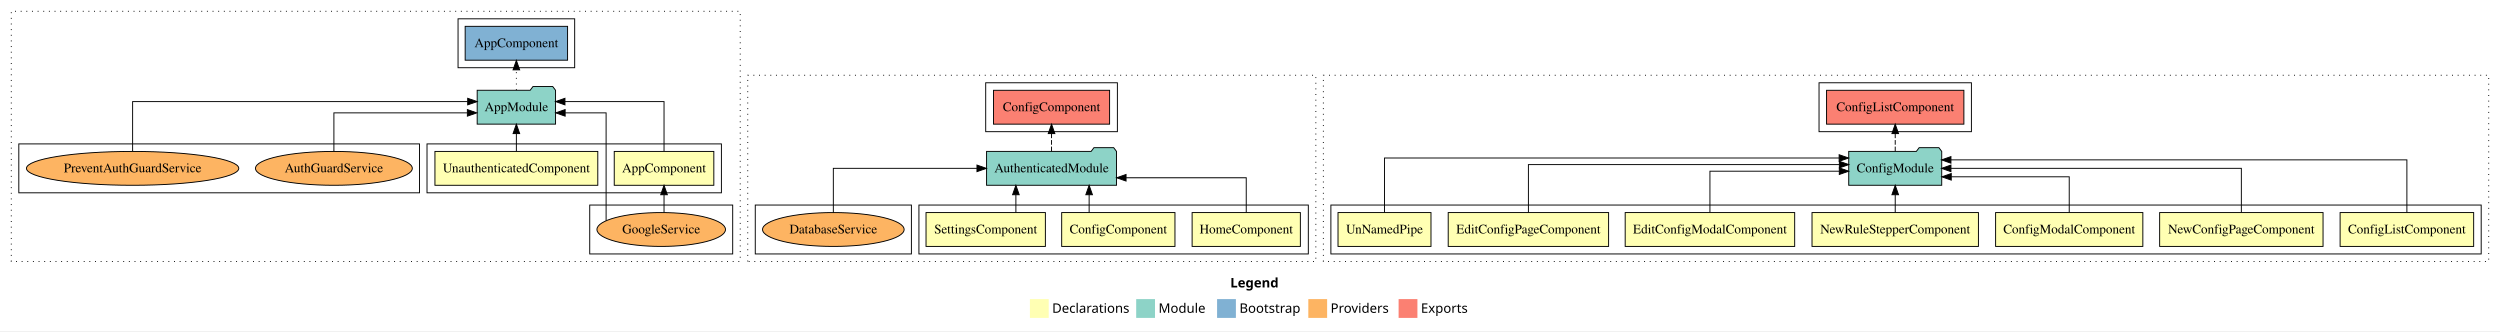
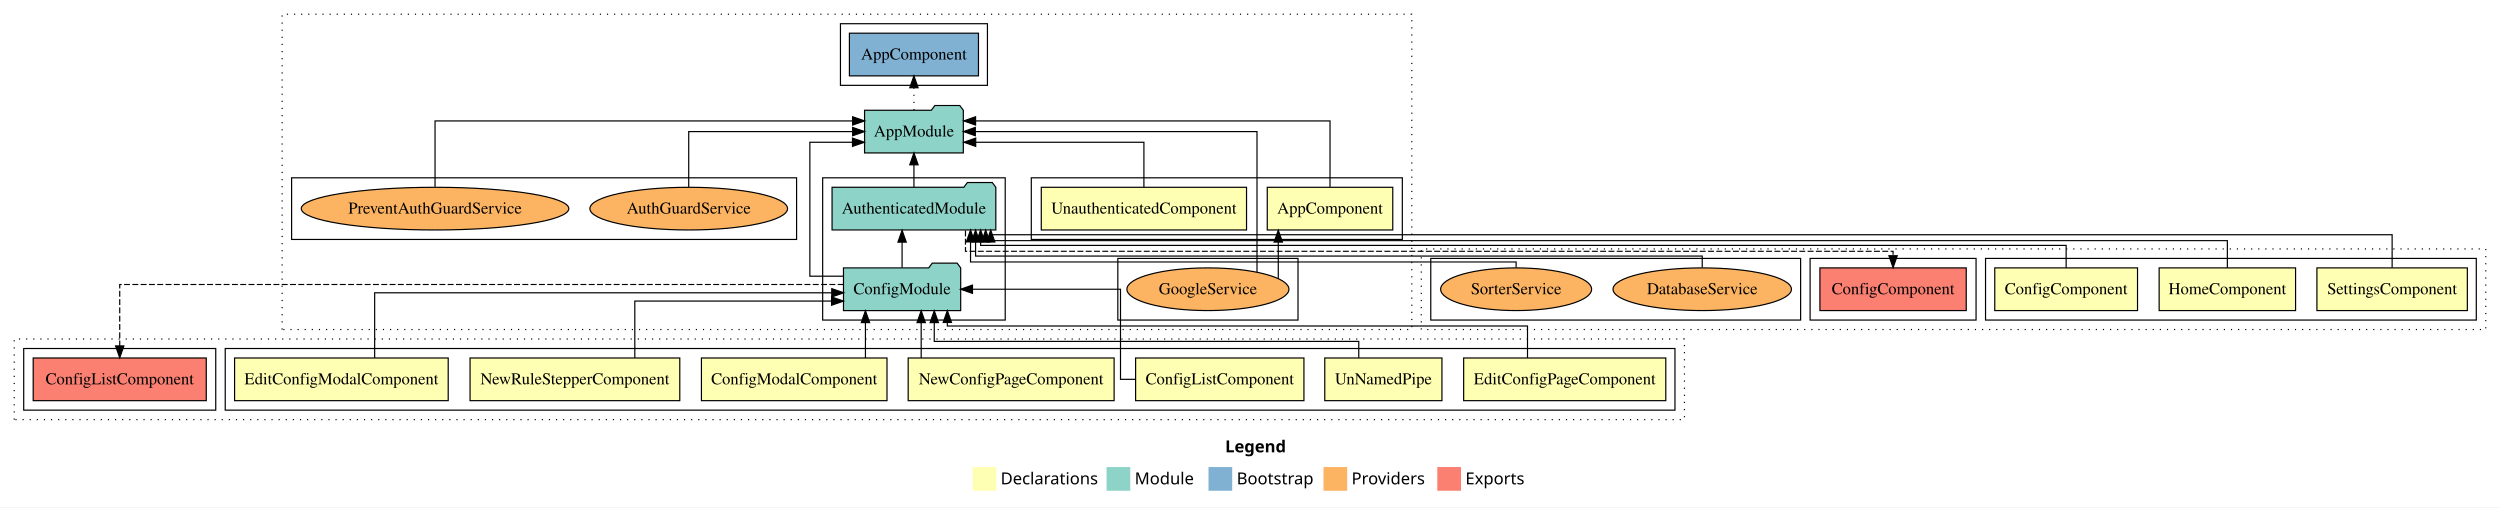
- <svg xmlns="http://www.w3.org/2000/svg" width="2658pt" height="352pt" viewBox="0.00 0.00 2658.00 352.00">
-   <g id="graph0" class="graph" transform="scale(1 1) rotate(0) translate(4 348)">
-     <polygon fill="#ffffff" stroke="transparent" points="-4,4 -4,-348 2654,-348 2654,4 -4,4" />
-     <text text-anchor="start" x="1304.009" y="-42.4" font-family="sans-serif" font-weight="bold" font-size="14.00" fill="#000000">Legend</text>
-     <polygon fill="#ffffb3" stroke="transparent" points="1091,-10 1091,-30 1111,-30 1111,-10 1091,-10" />
-     <text text-anchor="start" x="1114.629" y="-15.4" font-family="sans-serif" font-size="14.00" fill="#000000">  Declarations</text>
-     <polygon fill="#8dd3c7" stroke="transparent" points="1204,-10 1204,-30 1224,-30 1224,-10 1204,-10" />
-     <text text-anchor="start" x="1227.725" y="-15.4" font-family="sans-serif" font-size="14.00" fill="#000000">  Module</text>
-     <polygon fill="#80b1d3" stroke="transparent" points="1290,-10 1290,-30 1310,-30 1310,-10 1290,-10" />
-     <text text-anchor="start" x="1313.781" y="-15.4" font-family="sans-serif" font-size="14.00" fill="#000000">  Bootstrap</text>
-     <polygon fill="#fdb462" stroke="transparent" points="1387,-10 1387,-30 1407,-30 1407,-10 1387,-10" />
-     <text text-anchor="start" x="1410.673" y="-15.4" font-family="sans-serif" font-size="14.00" fill="#000000">  Providers</text>
-     <polygon fill="#fb8072" stroke="transparent" points="1483,-10 1483,-30 1503,-30 1503,-10 1483,-10" />
-     <text text-anchor="start" x="1506.726" y="-15.4" font-family="sans-serif" font-size="14.00" fill="#000000">  Exports</text>
+ <svg xmlns="http://www.w3.org/2000/svg" width="2109pt" height="428pt" viewBox="0.00 0.00 2109.00 428.00">
+   <g id="graph0" class="graph" transform="scale(1 1) rotate(0) translate(4 424)">
+     <polygon fill="#ffffff" stroke="transparent" points="-4,4 -4,-424 2105,-424 2105,4 -4,4" />
+     <text text-anchor="start" x="1029.509" y="-42.4" font-family="sans-serif" font-weight="bold" font-size="14.00" fill="#000000">Legend</text>
+     <polygon fill="#ffffb3" stroke="transparent" points="816.5,-10 816.5,-30 836.5,-30 836.5,-10 816.5,-10" />
+     <text text-anchor="start" x="840.129" y="-15.4" font-family="sans-serif" font-size="14.00" fill="#000000">  Declarations</text>
+     <polygon fill="#8dd3c7" stroke="transparent" points="929.5,-10 929.5,-30 949.5,-30 949.5,-10 929.5,-10" />
+     <text text-anchor="start" x="953.225" y="-15.4" font-family="sans-serif" font-size="14.00" fill="#000000">  Module</text>
+     <polygon fill="#80b1d3" stroke="transparent" points="1015.5,-10 1015.5,-30 1035.5,-30 1035.5,-10 1015.5,-10" />
+     <text text-anchor="start" x="1039.281" y="-15.4" font-family="sans-serif" font-size="14.00" fill="#000000">  Bootstrap</text>
+     <polygon fill="#fdb462" stroke="transparent" points="1112.5,-10 1112.5,-30 1132.5,-30 1132.5,-10 1112.5,-10" />
+     <text text-anchor="start" x="1136.173" y="-15.4" font-family="sans-serif" font-size="14.00" fill="#000000">  Providers</text>
+     <polygon fill="#fb8072" stroke="transparent" points="1208.5,-10 1208.5,-30 1228.5,-30 1228.5,-10 1208.5,-10" />
+     <text text-anchor="start" x="1232.226" y="-15.4" font-family="sans-serif" font-size="14.00" fill="#000000">  Exports</text>
    <g id="clust1" class="cluster">
-       <polygon fill="none" stroke="#000000" stroke-dasharray="1,5" points="8,-70 8,-336 783,-336 783,-70 8,-70" />
+       <polygon fill="none" stroke="#000000" stroke-dasharray="1,5" points="234,-146 234,-412 1187,-412 1187,-146 234,-146" />
    </g>
    <g id="clust2" class="cluster">
-       <polygon fill="none" stroke="#000000" points="450,-143 450,-195 763,-195 763,-143 450,-143" />
+       <polygon fill="none" stroke="#000000" points="866,-222 866,-274 1179,-274 1179,-222 866,-222" />
    </g>
    <g id="clust3" class="cluster">
-       <polygon fill="none" stroke="#000000" points="623,-78 623,-130 775,-130 775,-78 623,-78" />
+       <polygon fill="none" stroke="#000000" points="939,-154 939,-206 1091,-206 1091,-154 939,-154" />
+     </g>
+     <g id="clust5" class="cluster">
+       <polygon fill="none" stroke="#000000" points="690,-154 690,-274 844,-274 844,-154 690,-154" />
    </g>
    <g id="clust7" class="cluster">
-       <polygon fill="none" stroke="#000000" points="483,-276 483,-328 607,-328 607,-276 483,-276" />
+       <polygon fill="none" stroke="#000000" points="705,-352 705,-404 829,-404 829,-352 705,-352" />
    </g>
    <g id="clust8" class="cluster">
-       <polygon fill="none" stroke="#000000" points="16,-143 16,-195 442,-195 442,-143 16,-143" />
+       <polygon fill="none" stroke="#000000" points="242,-222 242,-274 668,-274 668,-222 242,-222" />
    </g>
    <g id="clust9" class="cluster">
-       <polygon fill="none" stroke="#000000" stroke-dasharray="1,5" points="791,-70 791,-268 1395,-268 1395,-70 791,-70" />
+       <polygon fill="none" stroke="#000000" stroke-dasharray="1,5" points="1195,-146 1195,-214 2093,-214 2093,-146 1195,-146" />
    </g>
    <g id="clust10" class="cluster">
-       <polygon fill="none" stroke="#000000" points="973,-78 973,-130 1387,-130 1387,-78 973,-78" />
+       <polygon fill="none" stroke="#000000" points="1671,-154 1671,-206 2085,-206 2085,-154 1671,-154" />
    </g>
    <g id="clust15" class="cluster">
-       <polygon fill="none" stroke="#000000" points="1044,-208 1044,-260 1184,-260 1184,-208 1044,-208" />
+       <polygon fill="none" stroke="#000000" points="1523,-154 1523,-206 1663,-206 1663,-154 1523,-154" />
    </g>
    <g id="clust17" class="cluster">
-       <polygon fill="none" stroke="#000000" points="799,-78 799,-130 965,-130 965,-78 799,-78" />
+       <polygon fill="none" stroke="#000000" points="1203,-154 1203,-206 1515,-206 1515,-154 1203,-154" />
    </g>
    <g id="clust18" class="cluster">
-       <polygon fill="none" stroke="#000000" stroke-dasharray="1,5" points="1403,-70 1403,-268 2642,-268 2642,-70 1403,-70" />
+       <polygon fill="none" stroke="#000000" stroke-dasharray="1,5" points="8,-70 8,-138 1417,-138 1417,-70 8,-70" />
    </g>
    <g id="clust19" class="cluster">
-       <polygon fill="none" stroke="#000000" points="1411,-78 1411,-130 2634,-130 2634,-78 1411,-78" />
+       <polygon fill="none" stroke="#000000" points="186,-78 186,-130 1409,-130 1409,-78 186,-78" />
    </g>
    <g id="clust28" class="cluster">
-       <polygon fill="none" stroke="#000000" points="1930,-208 1930,-260 2092,-260 2092,-208 1930,-208" />
+       <polygon fill="none" stroke="#000000" points="16,-78 16,-130 178,-130 178,-78 16,-78" />
    </g>
    <g id="node1" class="node">
-       <polygon fill="#ffffb3" stroke="#000000" points="754.94,-187 649.06,-187 649.06,-151 754.94,-151 754.94,-187" />
-       <text text-anchor="middle" x="702" y="-164.8" font-family="Times,serif" font-size="14.00" fill="#000000">AppComponent</text>
+       <polygon fill="#ffffb3" stroke="#000000" points="1170.94,-266 1065.06,-266 1065.06,-230 1170.94,-230 1170.94,-266" />
+       <text text-anchor="middle" x="1118" y="-243.8" font-family="Times,serif" font-size="14.00" fill="#000000">AppComponent</text>
    </g>
    <g id="node3" class="node">
-       <polygon fill="#8dd3c7" stroke="#000000" points="586.657,-252 583.657,-256 562.657,-256 559.657,-252 503.343,-252 503.343,-216 586.657,-216 586.657,-252" />
-       <text text-anchor="middle" x="545" y="-229.8" font-family="Times,serif" font-size="14.00" fill="#000000">AppModule</text>
+       <polygon fill="#8dd3c7" stroke="#000000" points="808.657,-331 805.657,-335 784.657,-335 781.657,-331 725.343,-331 725.343,-295 808.657,-295 808.657,-331" />
+       <text text-anchor="middle" x="767" y="-308.8" font-family="Times,serif" font-size="14.00" fill="#000000">AppModule</text>
    </g>
    <g id="edge1" class="edge">
-       <path fill="none" stroke="#000000" d="M702,-187.284C702,-208.321 702,-240 702,-240 702,-240 596.661,-240 596.661,-240" />
-       <polygon fill="#000000" stroke="#000000" points="596.661,-236.5 586.661,-240 596.661,-243.5 596.661,-236.5" />
+       <path fill="none" stroke="#000000" d="M1118,-266.292C1118,-288.206 1118,-322 1118,-322 1118,-322 818.99,-322 818.99,-322" />
+       <polygon fill="#000000" stroke="#000000" points="818.99,-318.5 808.99,-322 818.99,-325.5 818.99,-318.5" />
    </g>
    <g id="node2" class="node">
-       <polygon fill="#ffffb3" stroke="#000000" points="631.574,-187 458.426,-187 458.426,-151 631.574,-151 631.574,-187" />
-       <text text-anchor="middle" x="545" y="-164.8" font-family="Times,serif" font-size="14.00" fill="#000000">UnauthenticatedComponent</text>
+       <polygon fill="#ffffb3" stroke="#000000" points="1047.574,-266 874.426,-266 874.426,-230 1047.574,-230 1047.574,-266" />
+       <text text-anchor="middle" x="961" y="-243.8" font-family="Times,serif" font-size="14.00" fill="#000000">UnauthenticatedComponent</text>
    </g>
    <g id="edge3" class="edge">
-       <path fill="none" stroke="#000000" d="M545,-187.106C545,-187.106 545,-205.991 545,-205.991" />
-       <polygon fill="#000000" stroke="#000000" points="541.5,-205.991 545,-215.991 548.5,-205.991 541.5,-205.991" />
+       <path fill="none" stroke="#000000" d="M961,-266.027C961,-282.398 961,-304 961,-304 961,-304 819.095,-304 819.095,-304" />
+       <polygon fill="#000000" stroke="#000000" points="819.095,-300.5 809.095,-304 819.095,-307.5 819.095,-300.5" />
+     </g>
+     <g id="node7" class="node">
+       <polygon fill="#80b1d3" stroke="#000000" points="821.439,-396 712.561,-396 712.561,-360 821.439,-360 821.439,-396" />
+       <text text-anchor="middle" x="767" y="-373.8" font-family="Times,serif" font-size="14.00" fill="#000000">AppComponent </text>
+     </g>
+     <g id="edge6" class="edge">
+       <path fill="none" stroke="#000000" stroke-dasharray="1,5" d="M767,-331.106C767,-331.106 767,-349.991 767,-349.991" />
+       <polygon fill="#000000" stroke="#000000" points="763.5,-349.991 767,-359.991 770.5,-349.991 763.5,-349.991" />
+     </g>
+     <g id="node4" class="node">
+       <ellipse fill="#fdb462" stroke="#000000" cx="1015" cy="-180" rx="68.338" ry="18" />
+       <text text-anchor="middle" x="1015" y="-175.8" font-family="Times,serif" font-size="14.00" fill="#000000">GoogleService</text>
+     </g>
+     <g id="edge2" class="edge">
+       <path fill="none" stroke="#000000" d="M1074.35,-189.171C1074.35,-189.171 1074.35,-219.793 1074.35,-219.793" />
+       <polygon fill="#000000" stroke="#000000" points="1070.85,-219.793 1074.35,-229.793 1077.85,-219.793 1070.85,-219.793" />
+     </g>
+     <g id="edge7" class="edge">
+       <path fill="none" stroke="#000000" d="M1056.409,-194.487C1056.409,-228.957 1056.409,-313 1056.409,-313 1056.409,-313 818.773,-313 818.773,-313" />
+       <polygon fill="#000000" stroke="#000000" points="818.774,-309.5 808.773,-313 818.773,-316.5 818.774,-309.5" />
    </g>
    <g id="node5" class="node">
-       <polygon fill="#80b1d3" stroke="#000000" points="599.439,-320 490.561,-320 490.561,-284 599.439,-284 599.439,-320" />
-       <text text-anchor="middle" x="545" y="-297.8" font-family="Times,serif" font-size="14.00" fill="#000000">AppComponent </text>
+       <polygon fill="#8dd3c7" stroke="#000000" points="806.439,-198 803.439,-202 782.439,-202 779.439,-198 707.561,-198 707.561,-162 806.439,-162 806.439,-198" />
+       <text text-anchor="middle" x="757" y="-175.8" font-family="Times,serif" font-size="14.00" fill="#000000">ConfigModule</text>
    </g>
    <g id="edge4" class="edge">
-       <path fill="none" stroke="#000000" stroke-dasharray="1,5" d="M545,-252.223C545,-252.223 545,-273.727 545,-273.727" />
-       <polygon fill="#000000" stroke="#000000" points="541.5,-273.727 545,-283.727 548.5,-273.727 541.5,-273.727" />
-     </g>
-     <g id="node4" class="node">
-       <ellipse fill="#fdb462" stroke="#000000" cx="699" cy="-104" rx="68.338" ry="18" />
-       <text text-anchor="middle" x="699" y="-99.8" font-family="Times,serif" font-size="14.00" fill="#000000">GoogleService</text>
-     </g>
-     <g id="edge2" class="edge">
-       <path fill="none" stroke="#000000" d="M702,-122.106C702,-122.106 702,-140.991 702,-140.991" />
-       <polygon fill="#000000" stroke="#000000" points="698.5,-140.991 702,-150.991 705.5,-140.991 698.5,-140.991" />
+       <path fill="none" stroke="#000000" d="M707.726,-191C692.286,-191 679.197,-191 679.197,-191 679.197,-191 679.197,-304 679.197,-304 679.197,-304 715.156,-304 715.156,-304" />
+       <polygon fill="#000000" stroke="#000000" points="715.156,-307.5 725.156,-304 715.156,-300.5 715.156,-307.5" />
+     </g>
+     <g id="node6" class="node">
+       <polygon fill="#8dd3c7" stroke="#000000" points="836.077,-266 833.077,-270 812.077,-270 809.077,-266 697.923,-266 697.923,-230 836.077,-230 836.077,-266" />
+       <text text-anchor="middle" x="767" y="-243.8" font-family="Times,serif" font-size="14.00" fill="#000000">AuthenticatedModule</text>
+     </g>
+     <g id="edge13" class="edge">
+       <path fill="none" stroke="#000000" d="M757,-198.223C757,-198.223 757,-219.727 757,-219.727" />
+       <polygon fill="#000000" stroke="#000000" points="753.5,-219.727 757,-229.727 760.5,-219.727 753.5,-219.727" />
+     </g>
+     <g id="node23" class="node">
+       <polygon fill="#fb8072" stroke="#000000" points="170,-122 24,-122 24,-86 170,-86 170,-122" />
+       <text text-anchor="middle" x="97" y="-99.8" font-family="Times,serif" font-size="14.00" fill="#000000">ConfigListComponent </text>
+     </g>
+     <g id="edge24" class="edge">
+       <path fill="none" stroke="#000000" stroke-dasharray="5,2" d="M707.663,-184C554.439,-184 97,-184 97,-184 97,-184 97,-132.153 97,-132.153" />
+       <polygon fill="#000000" stroke="#000000" points="100.5,-132.153 97,-122.153 93.5,-132.153 100.5,-132.153" />
    </g>
    <g id="edge5" class="edge">
-       <path fill="none" stroke="#000000" d="M640.409,-113.32C640.409,-142.158 640.409,-228 640.409,-228 640.409,-228 596.848,-228 596.848,-228" />
-       <polygon fill="#000000" stroke="#000000" points="596.848,-224.5 586.848,-228 596.848,-231.5 596.848,-224.5" />
-     </g>
-     <g id="node6" class="node">
-       <ellipse fill="#fdb462" stroke="#000000" cx="351" cy="-169" rx="83.367" ry="18" />
-       <text text-anchor="middle" x="351" y="-164.8" font-family="Times,serif" font-size="14.00" fill="#000000">AuthGuardService</text>
-     </g>
-     <g id="edge6" class="edge">
-       <path fill="none" stroke="#000000" d="M351,-187.023C351,-204.373 351,-228 351,-228 351,-228 492.905,-228 492.905,-228" />
-       <polygon fill="#000000" stroke="#000000" points="492.905,-231.5 502.905,-228 492.905,-224.5 492.905,-231.5" />
-     </g>
-     <g id="node7" class="node">
-       <ellipse fill="#fdb462" stroke="#000000" cx="137" cy="-169" rx="112.862" ry="18" />
-       <text text-anchor="middle" x="137" y="-164.8" font-family="Times,serif" font-size="14.00" fill="#000000">PreventAuthGuardService</text>
-     </g>
-     <g id="edge7" class="edge">
-       <path fill="none" stroke="#000000" d="M137,-187.284C137,-208.321 137,-240 137,-240 137,-240 493.254,-240 493.254,-240" />
-       <polygon fill="#000000" stroke="#000000" points="493.254,-243.5 503.254,-240 493.254,-236.5 493.254,-243.5" />
+       <path fill="none" stroke="#000000" d="M767,-266.106C767,-266.106 767,-284.991 767,-284.991" />
+       <polygon fill="#000000" stroke="#000000" points="763.5,-284.991 767,-294.991 770.5,-284.991 763.5,-284.991" />
+     </g>
+     <g id="node13" class="node">
+       <polygon fill="#fb8072" stroke="#000000" points="1654.72,-198 1531.28,-198 1531.28,-162 1654.72,-162 1654.72,-198" />
+       <text text-anchor="middle" x="1593" y="-175.8" font-family="Times,serif" font-size="14.00" fill="#000000">ConfigComponent </text>
+     </g>
+     <g id="edge14" class="edge">
+       <path fill="none" stroke="#000000" stroke-dasharray="5,2" d="M810.479,-229.578C810.479,-220.721 810.479,-212 810.479,-212 810.479,-212 1593,-212 1593,-212 1593,-212 1593,-208.243 1593,-208.243" />
+       <polygon fill="#000000" stroke="#000000" points="1596.5,-208.243 1593,-198.243 1589.5,-208.243 1596.5,-208.243" />
    </g>
    <g id="node8" class="node">
-       <polygon fill="#ffffb3" stroke="#000000" points="1378.545,-122 1263.455,-122 1263.455,-86 1378.545,-86 1378.545,-122" />
-       <text text-anchor="middle" x="1321" y="-99.8" font-family="Times,serif" font-size="14.00" fill="#000000">HomeComponent</text>
+       <ellipse fill="#fdb462" stroke="#000000" cx="577" cy="-248" rx="83.367" ry="18" />
+       <text text-anchor="middle" x="577" y="-243.8" font-family="Times,serif" font-size="14.00" fill="#000000">AuthGuardService</text>
+     </g>
+     <g id="edge8" class="edge">
+       <path fill="none" stroke="#000000" d="M577,-266.106C577,-285.339 577,-313 577,-313 577,-313 715.304,-313 715.304,-313" />
+       <polygon fill="#000000" stroke="#000000" points="715.304,-316.5 725.304,-313 715.304,-309.5 715.304,-316.5" />
+     </g>
+     <g id="node9" class="node">
+       <ellipse fill="#fdb462" stroke="#000000" cx="363" cy="-248" rx="112.862" ry="18" />
+       <text text-anchor="middle" x="363" y="-243.8" font-family="Times,serif" font-size="14.00" fill="#000000">PreventAuthGuardService</text>
+     </g>
+     <g id="edge9" class="edge">
+       <path fill="none" stroke="#000000" d="M363,-266.292C363,-288.206 363,-322 363,-322 363,-322 715.287,-322 715.287,-322" />
+       <polygon fill="#000000" stroke="#000000" points="715.287,-325.5 725.287,-322 715.287,-318.5 715.287,-325.5" />
+     </g>
+     <g id="node10" class="node">
+       <polygon fill="#ffffb3" stroke="#000000" points="1932.545,-198 1817.455,-198 1817.455,-162 1932.545,-162 1932.545,-198" />
+       <text text-anchor="middle" x="1875" y="-175.8" font-family="Times,serif" font-size="14.00" fill="#000000">HomeComponent</text>
+     </g>
+     <g id="edge10" class="edge">
+       <path fill="none" stroke="#000000" d="M1875,-198.102C1875,-209.086 1875,-221 1875,-221 1875,-221 827.519,-221 827.519,-221 827.519,-221 827.519,-221.884 827.519,-221.884" />
+       <polygon fill="#000000" stroke="#000000" points="824.019,-219.841 827.519,-229.841 831.019,-219.841 824.019,-219.841" />
    </g>
    <g id="node11" class="node">
-       <polygon fill="#8dd3c7" stroke="#000000" points="1183.077,-187 1180.077,-191 1159.077,-191 1156.077,-187 1044.923,-187 1044.923,-151 1183.077,-151 1183.077,-187" />
-       <text text-anchor="middle" x="1114" y="-164.8" font-family="Times,serif" font-size="14.00" fill="#000000">AuthenticatedModule</text>
-     </g>
-     <g id="edge8" class="edge">
-       <path fill="none" stroke="#000000" d="M1321,-122.009C1321,-138.049 1321,-159 1321,-159 1321,-159 1193.216,-159 1193.216,-159" />
-       <polygon fill="#000000" stroke="#000000" points="1193.216,-155.5 1183.216,-159 1193.216,-162.5 1193.216,-155.5" />
-     </g>
-     <g id="node9" class="node">
-       <polygon fill="#ffffb3" stroke="#000000" points="1245.22,-122 1124.78,-122 1124.78,-86 1245.22,-86 1245.22,-122" />
-       <text text-anchor="middle" x="1185" y="-99.8" font-family="Times,serif" font-size="14.00" fill="#000000">ConfigComponent</text>
-     </g>
-     <g id="edge9" class="edge">
-       <path fill="none" stroke="#000000" d="M1153.964,-122.106C1153.964,-122.106 1153.964,-140.991 1153.964,-140.991" />
-       <polygon fill="#000000" stroke="#000000" points="1150.464,-140.991 1153.964,-150.991 1157.464,-140.991 1150.464,-140.991" />
-     </g>
-     <g id="node10" class="node">
-       <polygon fill="#ffffb3" stroke="#000000" points="1107.447,-122 980.553,-122 980.553,-86 1107.447,-86 1107.447,-122" />
-       <text text-anchor="middle" x="1044" y="-99.8" font-family="Times,serif" font-size="14.00" fill="#000000">SettingsComponent</text>
-     </g>
-     <g id="edge10" class="edge">
-       <path fill="none" stroke="#000000" d="M1076.092,-122.106C1076.092,-122.106 1076.092,-140.991 1076.092,-140.991" />
-       <polygon fill="#000000" stroke="#000000" points="1072.592,-140.991 1076.092,-150.991 1079.592,-140.991 1072.592,-140.991" />
+       <polygon fill="#ffffb3" stroke="#000000" points="1799.22,-198 1678.78,-198 1678.78,-162 1799.22,-162 1799.22,-198" />
+       <text text-anchor="middle" x="1739" y="-175.8" font-family="Times,serif" font-size="14.00" fill="#000000">ConfigComponent</text>
+     </g>
+     <g id="edge11" class="edge">
+       <path fill="none" stroke="#000000" d="M1739,-198.066C1739,-207.459 1739,-217 1739,-217 1739,-217 823.259,-217 823.259,-217 823.259,-217 823.259,-219.967 823.259,-219.967" />
+       <polygon fill="#000000" stroke="#000000" points="819.759,-219.967 823.259,-229.967 826.759,-219.967 819.759,-219.967" />
    </g>
    <g id="node12" class="node">
-       <polygon fill="#fb8072" stroke="#000000" points="1175.72,-252 1052.28,-252 1052.28,-216 1175.72,-216 1175.72,-252" />
-       <text text-anchor="middle" x="1114" y="-229.8" font-family="Times,serif" font-size="14.00" fill="#000000">ConfigComponent </text>
-     </g>
-     <g id="edge11" class="edge">
-       <path fill="none" stroke="#000000" stroke-dasharray="5,2" d="M1114,-187.106C1114,-187.106 1114,-205.991 1114,-205.991" />
-       <polygon fill="#000000" stroke="#000000" points="1110.5,-205.991 1114,-215.991 1117.5,-205.991 1110.5,-205.991" />
-     </g>
-     <g id="node13" class="node">
-       <ellipse fill="#fdb462" stroke="#000000" cx="882" cy="-104" rx="75.256" ry="18" />
-       <text text-anchor="middle" x="882" y="-99.8" font-family="Times,serif" font-size="14.00" fill="#000000">DatabaseService</text>
+       <polygon fill="#ffffb3" stroke="#000000" points="2077.447,-198 1950.553,-198 1950.553,-162 2077.447,-162 2077.447,-198" />
+       <text text-anchor="middle" x="2014" y="-175.8" font-family="Times,serif" font-size="14.00" fill="#000000">SettingsComponent</text>
    </g>
    <g id="edge12" class="edge">
-       <path fill="none" stroke="#000000" d="M882,-122.106C882,-141.339 882,-169 882,-169 882,-169 1034.707,-169 1034.707,-169" />
-       <polygon fill="#000000" stroke="#000000" points="1034.707,-172.5 1044.707,-169 1034.707,-165.5 1034.707,-172.5" />
+       <path fill="none" stroke="#000000" d="M2014,-198.18C2014,-211.038 2014,-226 2014,-226 2014,-226 831.779,-226 831.779,-226 831.779,-226 831.779,-226.383 831.779,-226.383" />
+       <polygon fill="#000000" stroke="#000000" points="828.279,-219.832 831.779,-229.832 835.279,-219.832 828.279,-219.832" />
    </g>
    <g id="node14" class="node">
-       <polygon fill="#ffffb3" stroke="#000000" points="2625.999,-122 2484.001,-122 2484.001,-86 2625.999,-86 2625.999,-122" />
-       <text text-anchor="middle" x="2555" y="-99.8" font-family="Times,serif" font-size="14.00" fill="#000000">ConfigListComponent</text>
+       <ellipse fill="#fdb462" stroke="#000000" cx="1432" cy="-180" rx="75.256" ry="18" />
+       <text text-anchor="middle" x="1432" y="-175.8" font-family="Times,serif" font-size="14.00" fill="#000000">DatabaseService</text>
+     </g>
+     <g id="edge15" class="edge">
+       <path fill="none" stroke="#000000" d="M1432,-198.207C1432,-203.555 1432,-208 1432,-208 1432,-208 818.999,-208 818.999,-208 818.999,-208 818.999,-219.873 818.999,-219.873" />
+       <polygon fill="#000000" stroke="#000000" points="815.499,-219.873 818.999,-229.873 822.499,-219.873 815.499,-219.873" />
+     </g>
+     <g id="node15" class="node">
+       <ellipse fill="#fdb462" stroke="#000000" cx="1275" cy="-180" rx="63.677" ry="18" />
+       <text text-anchor="middle" x="1275" y="-175.8" font-family="Times,serif" font-size="14.00" fill="#000000">SorterService</text>
+     </g>
+     <g id="edge16" class="edge">
+       <path fill="none" stroke="#000000" d="M1275,-198.122C1275,-200.973 1275,-203 1275,-203 1275,-203 814.739,-203 814.739,-203 814.739,-203 814.739,-219.956 814.739,-219.956" />
+       <polygon fill="#000000" stroke="#000000" points="811.239,-219.956 814.739,-229.956 818.239,-219.956 811.239,-219.956" />
+     </g>
+     <g id="node16" class="node">
+       <polygon fill="#ffffb3" stroke="#000000" points="1095.999,-122 954.001,-122 954.001,-86 1095.999,-86 1095.999,-122" />
+       <text text-anchor="middle" x="1025" y="-99.8" font-family="Times,serif" font-size="14.00" fill="#000000">ConfigListComponent</text>
+     </g>
+     <g id="edge17" class="edge">
+       <path fill="none" stroke="#000000" d="M953.974,-104C946.327,-104 941.255,-104 941.255,-104 941.255,-104 941.255,-180 941.255,-180 941.255,-180 816.377,-180 816.377,-180" />
+       <polygon fill="#000000" stroke="#000000" points="816.377,-176.5 806.377,-180 816.377,-183.5 816.377,-176.5" />
+     </g>
+     <g id="node17" class="node">
+       <polygon fill="#ffffb3" stroke="#000000" points="935.86,-122 762.14,-122 762.14,-86 935.86,-86 935.86,-122" />
+       <text text-anchor="middle" x="849" y="-99.8" font-family="Times,serif" font-size="14.00" fill="#000000">NewConfigPageComponent</text>
+     </g>
+     <g id="edge18" class="edge">
+       <path fill="none" stroke="#000000" d="M773.107,-122.011C773.107,-122.011 773.107,-151.855 773.107,-151.855" />
+       <polygon fill="#000000" stroke="#000000" points="769.607,-151.855 773.107,-161.855 776.607,-151.855 769.607,-151.855" />
+     </g>
+     <g id="node18" class="node">
+       <polygon fill="#ffffb3" stroke="#000000" points="744.27,-122 587.73,-122 587.73,-86 744.27,-86 744.27,-122" />
+       <text text-anchor="middle" x="666" y="-99.8" font-family="Times,serif" font-size="14.00" fill="#000000">ConfigModalComponent</text>
+     </g>
+     <g id="edge19" class="edge">
+       <path fill="none" stroke="#000000" d="M726.083,-122.011C726.083,-122.011 726.083,-151.855 726.083,-151.855" />
+       <polygon fill="#000000" stroke="#000000" points="722.583,-151.855 726.083,-161.855 729.583,-151.855 722.583,-151.855" />
+     </g>
+     <g id="node19" class="node">
+       <polygon fill="#ffffb3" stroke="#000000" points="569.465,-122 392.535,-122 392.535,-86 569.465,-86 569.465,-122" />
+       <text text-anchor="middle" x="481" y="-99.8" font-family="Times,serif" font-size="14.00" fill="#000000">NewRuleStepperComponent</text>
+     </g>
+     <g id="edge20" class="edge">
+       <path fill="none" stroke="#000000" d="M531.524,-122.035C531.524,-141.576 531.524,-170 531.524,-170 531.524,-170 697.518,-170 697.518,-170" />
+       <polygon fill="#000000" stroke="#000000" points="697.519,-173.5 707.518,-170 697.518,-166.5 697.519,-173.5" />
+     </g>
+     <g id="node20" class="node">
+       <polygon fill="#ffffb3" stroke="#000000" points="374.104,-122 193.896,-122 193.896,-86 374.104,-86 374.104,-122" />
+       <text text-anchor="middle" x="284" y="-99.8" font-family="Times,serif" font-size="14.00" fill="#000000">EditConfigModalComponent</text>
+     </g>
+     <g id="edge21" class="edge">
+       <path fill="none" stroke="#000000" d="M312.061,-122.045C312.061,-143.662 312.061,-177 312.061,-177 312.061,-177 697.684,-177 697.684,-177" />
+       <polygon fill="#000000" stroke="#000000" points="697.684,-180.5 707.684,-177 697.684,-173.5 697.684,-180.5" />
    </g>
    <g id="node21" class="node">
-       <polygon fill="#8dd3c7" stroke="#000000" points="2060.439,-187 2057.439,-191 2036.439,-191 2033.439,-187 1961.561,-187 1961.561,-151 2060.439,-151 2060.439,-187" />
-       <text text-anchor="middle" x="2011" y="-164.8" font-family="Times,serif" font-size="14.00" fill="#000000">ConfigModule</text>
-     </g>
-     <g id="edge13" class="edge">
-       <path fill="none" stroke="#000000" d="M2555,-122.292C2555,-144.206 2555,-178 2555,-178 2555,-178 2070.236,-178 2070.236,-178" />
-       <polygon fill="#000000" stroke="#000000" points="2070.236,-174.5 2060.236,-178 2070.236,-181.5 2070.236,-174.5" />
-     </g>
-     <g id="node15" class="node">
-       <polygon fill="#ffffb3" stroke="#000000" points="2465.86,-122 2292.14,-122 2292.14,-86 2465.86,-86 2465.86,-122" />
-       <text text-anchor="middle" x="2379" y="-99.8" font-family="Times,serif" font-size="14.00" fill="#000000">NewConfigPageComponent</text>
-     </g>
-     <g id="edge14" class="edge">
-       <path fill="none" stroke="#000000" d="M2379,-122.106C2379,-141.339 2379,-169 2379,-169 2379,-169 2070.248,-169 2070.248,-169" />
-       <polygon fill="#000000" stroke="#000000" points="2070.248,-165.5 2060.248,-169 2070.248,-172.5 2070.248,-165.5" />
-     </g>
-     <g id="node16" class="node">
-       <polygon fill="#ffffb3" stroke="#000000" points="2274.27,-122 2117.73,-122 2117.73,-86 2274.27,-86 2274.27,-122" />
-       <text text-anchor="middle" x="2196" y="-99.8" font-family="Times,serif" font-size="14.00" fill="#000000">ConfigModalComponent</text>
-     </g>
-     <g id="edge15" class="edge">
-       <path fill="none" stroke="#000000" d="M2196,-122.027C2196,-138.398 2196,-160 2196,-160 2196,-160 2070.577,-160 2070.577,-160" />
-       <polygon fill="#000000" stroke="#000000" points="2070.577,-156.5 2060.577,-160 2070.577,-163.5 2070.577,-156.5" />
-     </g>
-     <g id="node17" class="node">
-       <polygon fill="#ffffb3" stroke="#000000" points="2099.465,-122 1922.535,-122 1922.535,-86 2099.465,-86 2099.465,-122" />
-       <text text-anchor="middle" x="2011" y="-99.8" font-family="Times,serif" font-size="14.00" fill="#000000">NewRuleStepperComponent</text>
-     </g>
-     <g id="edge16" class="edge">
-       <path fill="none" stroke="#000000" d="M2011,-122.106C2011,-122.106 2011,-140.991 2011,-140.991" />
-       <polygon fill="#000000" stroke="#000000" points="2007.5,-140.991 2011,-150.991 2014.5,-140.991 2007.5,-140.991" />
-     </g>
-     <g id="node18" class="node">
-       <polygon fill="#ffffb3" stroke="#000000" points="1904.104,-122 1723.896,-122 1723.896,-86 1904.104,-86 1904.104,-122" />
-       <text text-anchor="middle" x="1814" y="-99.8" font-family="Times,serif" font-size="14.00" fill="#000000">EditConfigModalComponent</text>
-     </g>
-     <g id="edge17" class="edge">
-       <path fill="none" stroke="#000000" d="M1814,-122.267C1814,-140.555 1814,-166 1814,-166 1814,-166 1951.543,-166 1951.543,-166" />
-       <polygon fill="#000000" stroke="#000000" points="1951.543,-169.5 1961.543,-166 1951.543,-162.5 1951.543,-169.5" />
-     </g>
-     <g id="node19" class="node">
-       <polygon fill="#ffffb3" stroke="#000000" points="1706.266,-122 1535.734,-122 1535.734,-86 1706.266,-86 1706.266,-122" />
-       <text text-anchor="middle" x="1621" y="-99.8" font-family="Times,serif" font-size="14.00" fill="#000000">EditConfigPageComponent</text>
-     </g>
-     <g id="edge18" class="edge">
-       <path fill="none" stroke="#000000" d="M1621,-122.129C1621,-142.572 1621,-173 1621,-173 1621,-173 1951.606,-173 1951.606,-173" />
-       <polygon fill="#000000" stroke="#000000" points="1951.606,-176.5 1961.606,-173 1951.606,-169.5 1951.606,-176.5" />
-     </g>
-     <g id="node20" class="node">
-       <polygon fill="#ffffb3" stroke="#000000" points="1517.422,-122 1418.578,-122 1418.578,-86 1517.422,-86 1517.422,-122" />
-       <text text-anchor="middle" x="1468" y="-99.8" font-family="Times,serif" font-size="14.00" fill="#000000">UnNamedPipe</text>
-     </g>
-     <g id="edge19" class="edge">
-       <path fill="none" stroke="#000000" d="M1468,-122.011C1468,-144.485 1468,-180 1468,-180 1468,-180 1951.373,-180 1951.373,-180" />
-       <polygon fill="#000000" stroke="#000000" points="1951.373,-183.5 1961.373,-180 1951.373,-176.5 1951.373,-183.5" />
+       <polygon fill="#ffffb3" stroke="#000000" points="1401.266,-122 1230.734,-122 1230.734,-86 1401.266,-86 1401.266,-122" />
+       <text text-anchor="middle" x="1316" y="-99.8" font-family="Times,serif" font-size="14.00" fill="#000000">EditConfigPageComponent</text>
+     </g>
+     <g id="edge22" class="edge">
+       <path fill="none" stroke="#000000" d="M1284.603,-122.044C1284.603,-134.563 1284.603,-149 1284.603,-149 1284.603,-149 795.182,-149 795.182,-149 795.182,-149 795.182,-151.967 795.182,-151.967" />
+       <polygon fill="#000000" stroke="#000000" points="791.682,-151.967 795.182,-161.967 798.682,-151.967 791.682,-151.967" />
    </g>
    <g id="node22" class="node">
-       <polygon fill="#fb8072" stroke="#000000" points="2083.999,-252 1938.001,-252 1938.001,-216 2083.999,-216 2083.999,-252" />
-       <text text-anchor="middle" x="2011" y="-229.8" font-family="Times,serif" font-size="14.00" fill="#000000">ConfigListComponent </text>
-     </g>
-     <g id="edge20" class="edge">
-       <path fill="none" stroke="#000000" stroke-dasharray="5,2" d="M2011,-187.106C2011,-187.106 2011,-205.991 2011,-205.991" />
-       <polygon fill="#000000" stroke="#000000" points="2007.5,-205.991 2011,-215.991 2014.5,-205.991 2007.5,-205.991" />
+       <polygon fill="#ffffb3" stroke="#000000" points="1212.422,-122 1113.578,-122 1113.578,-86 1212.422,-86 1212.422,-122" />
+       <text text-anchor="middle" x="1163" y="-99.8" font-family="Times,serif" font-size="14.00" fill="#000000">UnNamedPipe</text>
+     </g>
+     <g id="edge23" class="edge">
+       <path fill="none" stroke="#000000" d="M1142.255,-122.243C1142.255,-129.43 1142.255,-136 1142.255,-136 1142.255,-136 784.144,-136 784.144,-136 784.144,-136 784.144,-151.85 784.144,-151.85" />
+       <polygon fill="#000000" stroke="#000000" points="780.644,-151.849 784.144,-161.85 787.644,-151.85 780.644,-151.849" />
    </g>
  </g>
</svg>
